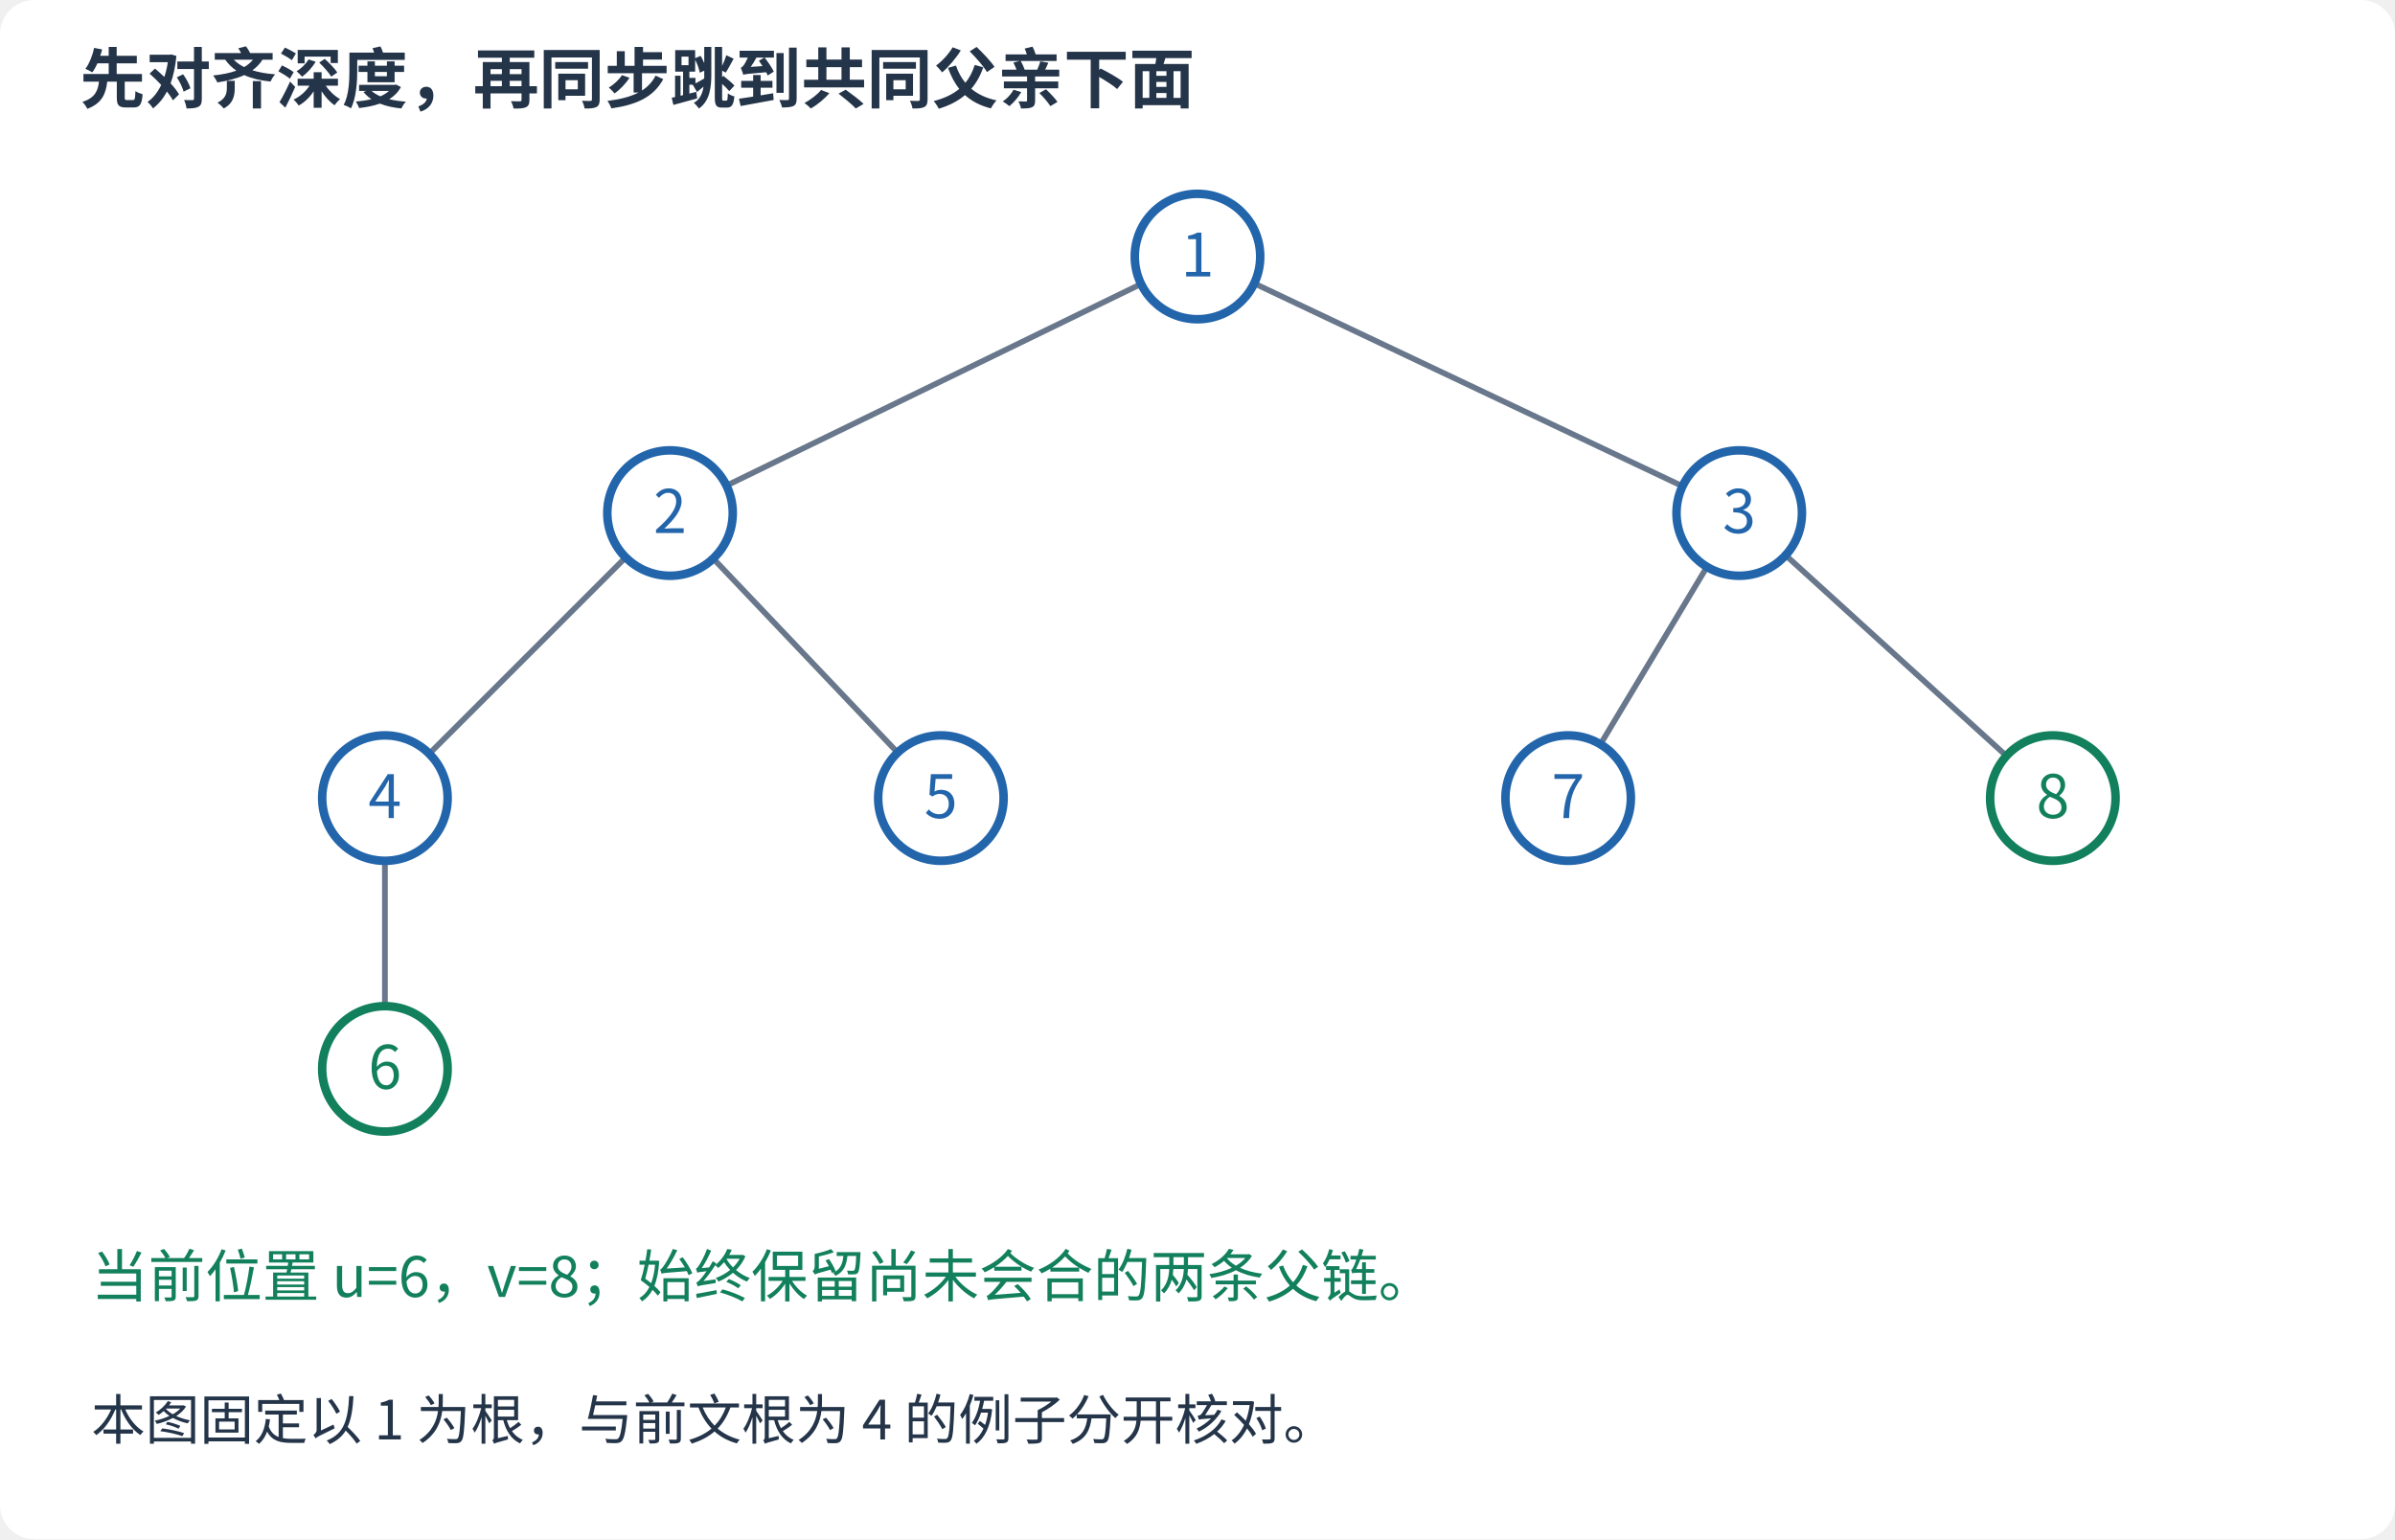
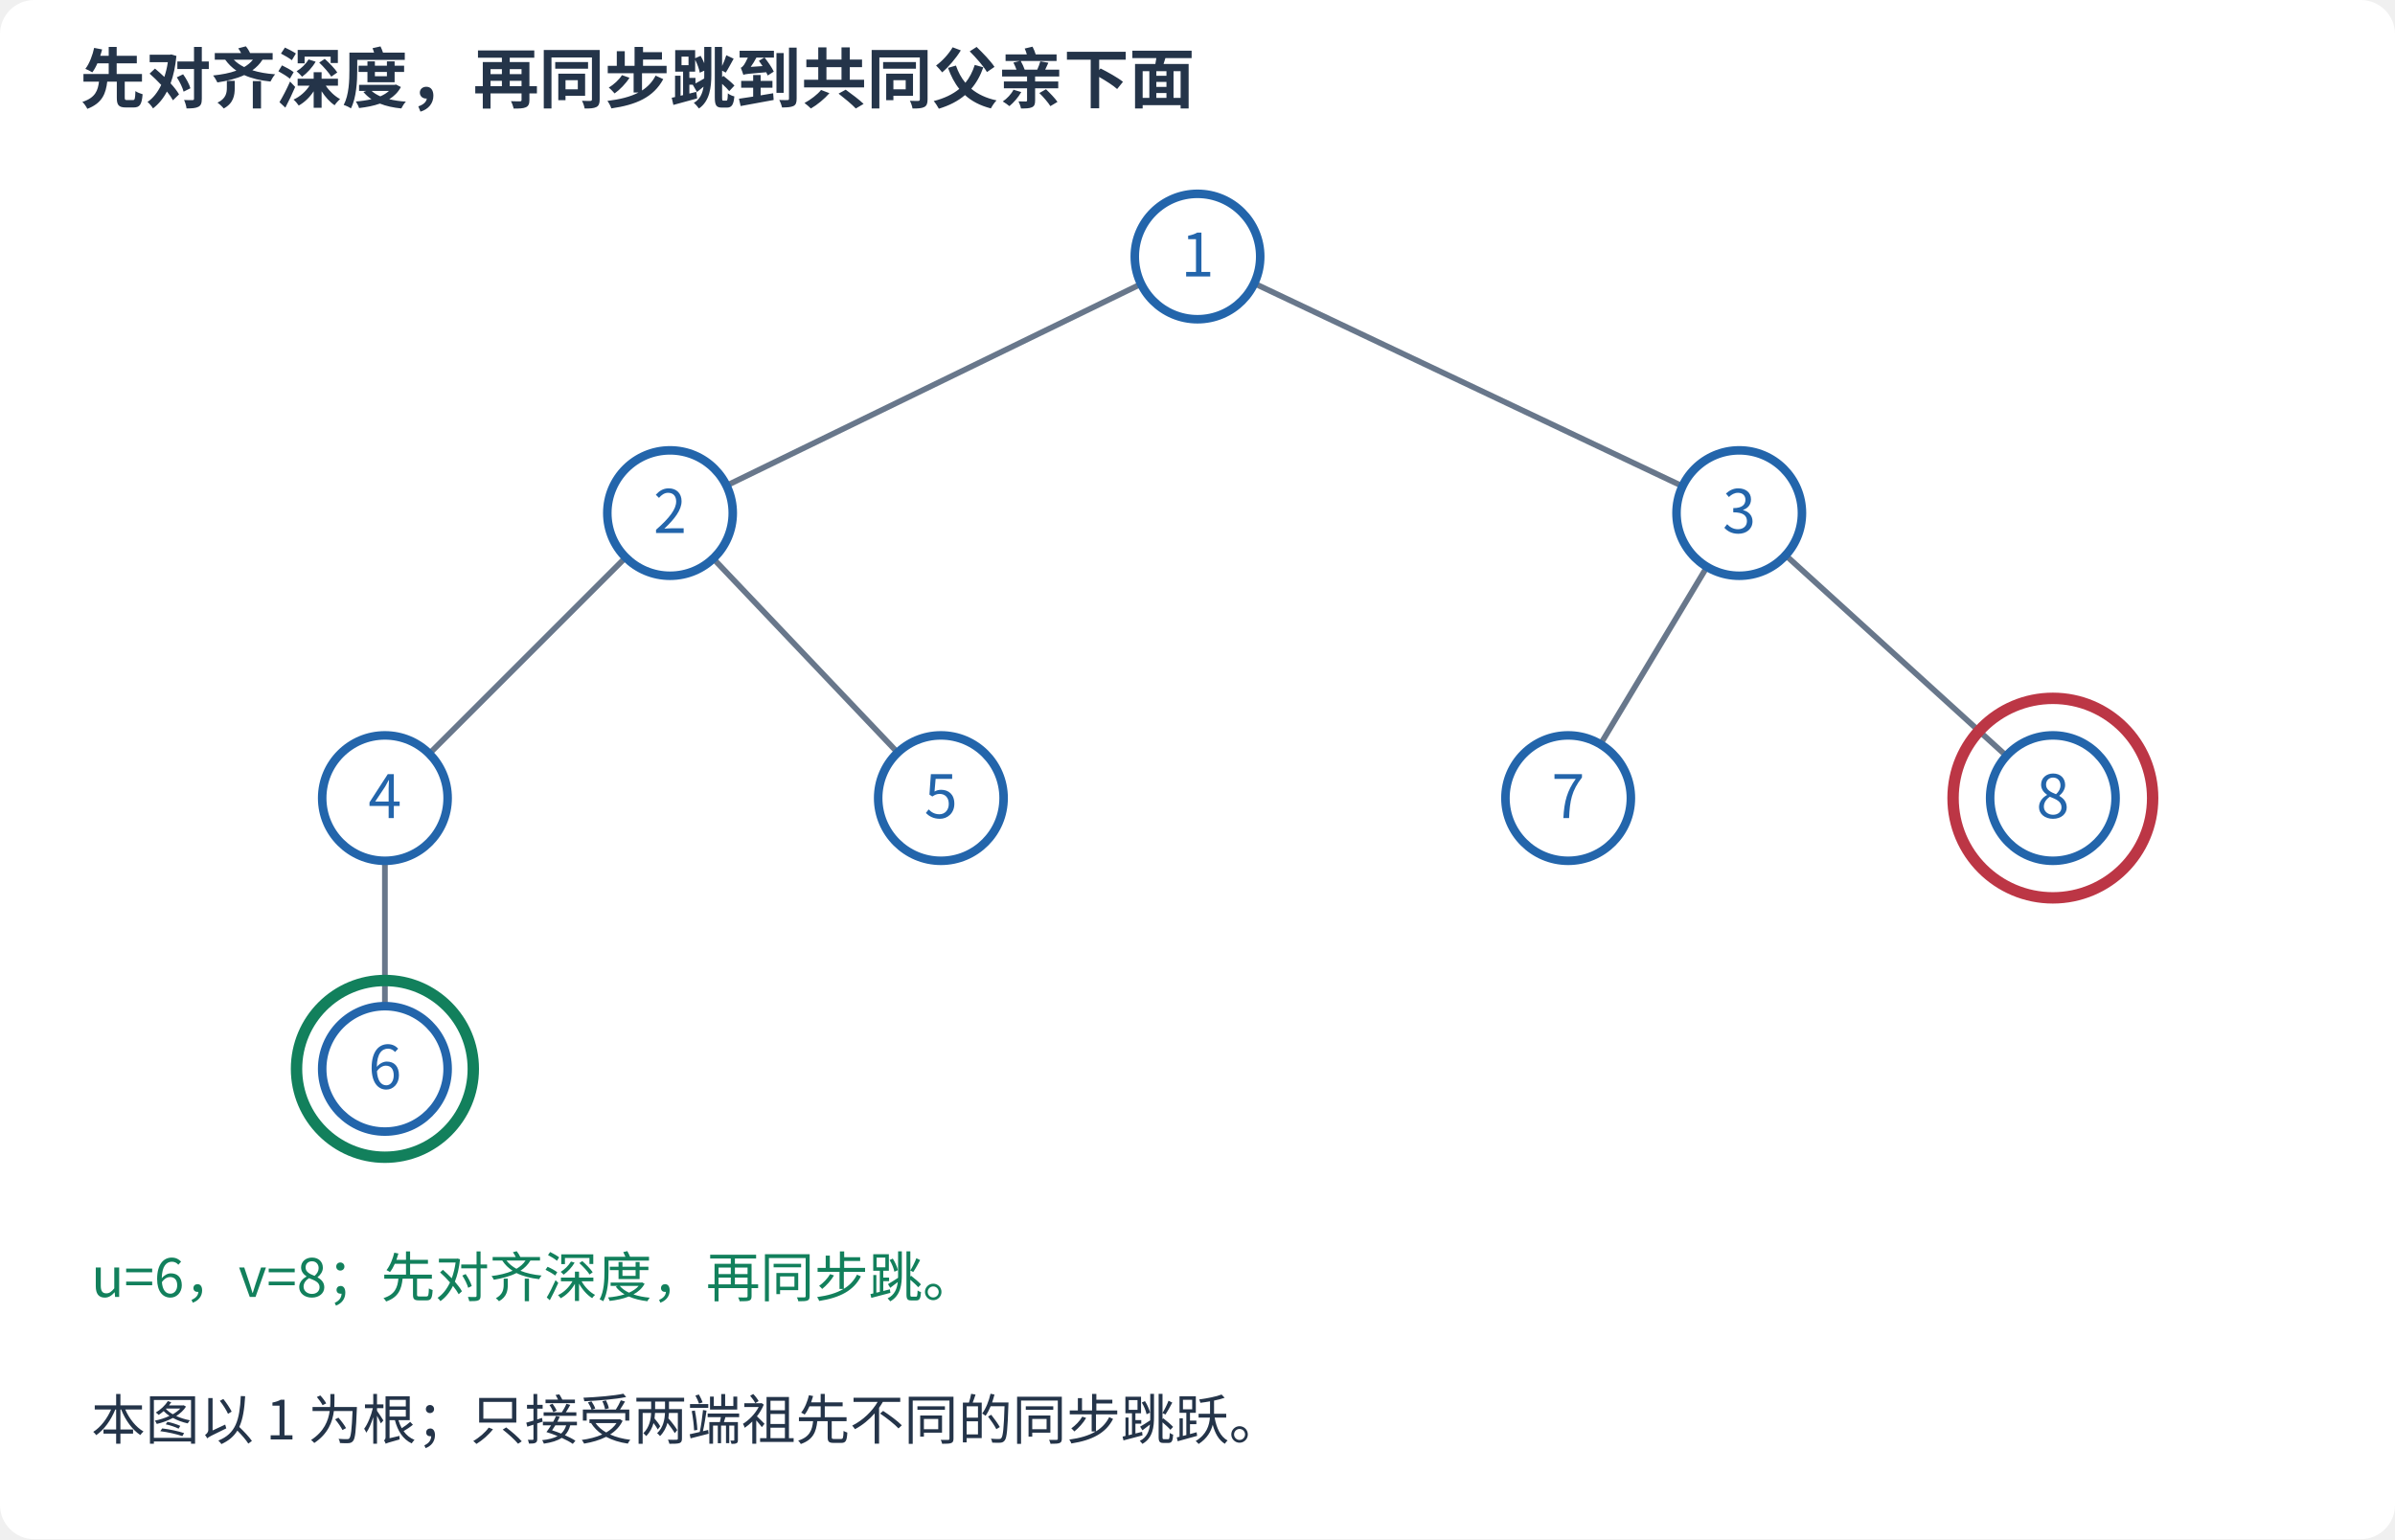
<svg xmlns="http://www.w3.org/2000/svg" width="840" height="540" viewBox="0 0 840 540" role="img">
-   <style>@media(prefers-reduced-motion:reduce){.motion-state{opacity:0!important}.state-0{opacity:1!important}}</style>
-   <g class="motion-state state-0" opacity="1">
-     <animate attributeName="opacity" values="1;0;0;0;0;1" keyTimes="0;0.2;0.4;0.6;0.8;1" dur="10.5s" calcMode="discrete" repeatCount="indefinite" />
-     <rect width="100%" height="100%" rx="12" fill="#fff" />
-     <g font-family="Microsoft YaHei, Noto Sans CJK SC, sans-serif" fill="#243449">
-       <text x="28" y="36" fill="#243449" font-size="23" text-anchor="start" font-weight="bold">先对齐深度，再同步跳到共同父亲下面</text>
-       <line x1="399.318" y1="100.062" x2="255.682" y2="169.938" stroke="#68778b" stroke-width="2" />
-       <line x1="440.786" y1="99.846" x2="589.214" y2="170.154" stroke="#68778b" stroke-width="2" />
-       <line x1="218.737" y1="196.263" x2="151.263" y2="263.737" stroke="#68778b" stroke-width="2" />
-       <line x1="250.841" y1="196.675" x2="314.159" y2="263.325" stroke="#68778b" stroke-width="2" />
-       <line x1="135.0" y1="303.0" x2="135.0" y2="352.0" stroke="#68778b" stroke-width="2" />
-       <line x1="598.167" y1="199.722" x2="561.833" y2="260.278" stroke="#68778b" stroke-width="2" />
-       <line x1="627.019" y1="195.471" x2="702.981" y2="264.529" stroke="#68778b" stroke-width="2" />
-       <circle cx="420" cy="90" r="22" fill="#fff" stroke="#2365ab" stroke-width="3" />
-       <text x="420" y="97" fill="#2365ab" font-size="21" text-anchor="middle" font-weight="normal">1</text>
-       <circle cx="235" cy="180" r="22" fill="#fff" stroke="#2365ab" stroke-width="3" />
-       <text x="235" y="187" fill="#2365ab" font-size="21" text-anchor="middle" font-weight="normal">2</text>
-       <circle cx="610" cy="180" r="22" fill="#fff" stroke="#2365ab" stroke-width="3" />
-       <text x="610" y="187" fill="#2365ab" font-size="21" text-anchor="middle" font-weight="normal">3</text>
-       <circle cx="135" cy="280" r="22" fill="#fff" stroke="#2365ab" stroke-width="3" />
-       <text x="135" y="287" fill="#2365ab" font-size="21" text-anchor="middle" font-weight="normal">4</text>
-       <circle cx="330" cy="280" r="22" fill="#fff" stroke="#2365ab" stroke-width="3" />
-       <text x="330" y="287" fill="#2365ab" font-size="21" text-anchor="middle" font-weight="normal">5</text>
-       <circle cx="135" cy="375" r="22" fill="#fff" stroke="#12805c" stroke-width="3" />
-       <text x="135" y="382" fill="#12805c" font-size="21" text-anchor="middle" font-weight="normal">6</text>
-       <circle cx="550" cy="280" r="22" fill="#fff" stroke="#2365ab" stroke-width="3" />
-       <text x="550" y="287" fill="#2365ab" font-size="21" text-anchor="middle" font-weight="normal">7</text>
-       <circle cx="720" cy="280" r="22" fill="#fff" stroke="#12805c" stroke-width="3" />
-       <text x="720" y="287" fill="#12805c" font-size="21" text-anchor="middle" font-weight="normal">8</text>
-       <text x="32" y="455" fill="#12805c" font-size="20" text-anchor="start" font-weight="normal">当前位置 u=6，v=8；始终保留尚未会合的两条父链。</text>
-       <text x="32" y="505" fill="#243449" font-size="19" text-anchor="start" font-weight="normal">本图固定以 1 为根，与前文根为 4 的例子分开核对。</text>
+   <style>.scene-still{display:none}@media(prefers-reduced-motion:reduce){.scene-animated{display:none}.scene-still{display:inline}}</style>
+   <rect width="100%" height="100%" rx="12" fill="#fff" />
+   <g font-family="Microsoft YaHei, Noto Sans CJK SC, sans-serif" fill="#243449">
+     <text x="28" y="36" fill="#243449" font-size="23" text-anchor="start" font-weight="bold">先对齐深度，再同步跳到共同父亲下面</text>
+     <line x1="399.318" y1="100.062" x2="255.682" y2="169.938" stroke="#68778b" stroke-width="2" />
+     <line x1="440.786" y1="99.846" x2="589.214" y2="170.154" stroke="#68778b" stroke-width="2" />
+     <line x1="218.737" y1="196.263" x2="151.263" y2="263.737" stroke="#68778b" stroke-width="2" />
+     <line x1="250.841" y1="196.675" x2="314.159" y2="263.325" stroke="#68778b" stroke-width="2" />
+     <line x1="135.0" y1="303.0" x2="135.0" y2="352.0" stroke="#68778b" stroke-width="2" />
+     <line x1="598.167" y1="199.722" x2="561.833" y2="260.278" stroke="#68778b" stroke-width="2" />
+     <line x1="627.019" y1="195.471" x2="702.981" y2="264.529" stroke="#68778b" stroke-width="2" />
+     <circle cx="420" cy="90" r="22" fill="#fff" stroke="#2365ab" stroke-width="3" />
+     <text x="420" y="97" fill="#2365ab" font-size="21" text-anchor="middle" font-weight="normal">1</text>
+     <circle cx="235" cy="180" r="22" fill="#fff" stroke="#2365ab" stroke-width="3" />
+     <text x="235" y="187" fill="#2365ab" font-size="21" text-anchor="middle" font-weight="normal">2</text>
+     <circle cx="610" cy="180" r="22" fill="#fff" stroke="#2365ab" stroke-width="3" />
+     <text x="610" y="187" fill="#2365ab" font-size="21" text-anchor="middle" font-weight="normal">3</text>
+     <circle cx="135" cy="280" r="22" fill="#fff" stroke="#2365ab" stroke-width="3" />
+     <text x="135" y="287" fill="#2365ab" font-size="21" text-anchor="middle" font-weight="normal">4</text>
+     <circle cx="330" cy="280" r="22" fill="#fff" stroke="#2365ab" stroke-width="3" />
+     <text x="330" y="287" fill="#2365ab" font-size="21" text-anchor="middle" font-weight="normal">5</text>
+     <circle cx="135" cy="375" r="22" fill="#fff" stroke="#2365ab" stroke-width="3" />
+     <text x="135" y="382" fill="#2365ab" font-size="21" text-anchor="middle" font-weight="normal">6</text>
+     <circle cx="550" cy="280" r="22" fill="#fff" stroke="#2365ab" stroke-width="3" />
+     <text x="550" y="287" fill="#2365ab" font-size="21" text-anchor="middle" font-weight="normal">7</text>
+     <circle cx="720" cy="280" r="22" fill="#fff" stroke="#2365ab" stroke-width="3" />
+     <text x="720" y="287" fill="#2365ab" font-size="21" text-anchor="middle" font-weight="normal">8</text>
+     <text x="32" y="505" fill="#243449" font-size="19" text-anchor="start" font-weight="normal">本图以 1 为根；只接受两端祖先不同的同步跳跃。</text>
+   </g>
+   <g class="scene-animated" font-family="Microsoft YaHei,Noto Sans CJK SC,sans-serif">
+     <g transform="translate(135 375)" opacity="1">
+       <animateTransform attributeName="transform" type="translate" values="135 375;135 375;135.0 327.5;135 280;135 280;135.0 280.0;135 280;135 280;185.0 230.0;235 180;235 180;235.0 180.0;235 180;235 180" keyTimes="0;0.07;0.135;0.2;0.27;0.335;0.4;0.47;0.535;0.6;0.67;0.735;0.8;1" dur="10.5s" repeatCount="indefinite" />
+       <circle stroke="#12805c" stroke-width="4" cx="0" cy="0" r="31" fill="none">
+         <animate attributeName="r" values="31;31;31.0;31;31;31.0;31;31;31.0;31;31;31.0;31;31" keyTimes="0;0.07;0.135;0.2;0.27;0.335;0.4;0.47;0.535;0.6;0.67;0.735;0.8;1" dur="10.5s" repeatCount="indefinite" calcMode="linear" />
+       </circle>
+     </g>
+     <g transform="translate(720 280)" opacity="1">
+       <animateTransform attributeName="transform" type="translate" values="720 280;720 280;720.0 280.0;720 280;720 280;720.0 280.0;720 280;720 280;665.0 230.0;610 180;610 180;610.0 180.0;610 180;610 180" keyTimes="0;0.07;0.135;0.2;0.27;0.335;0.4;0.47;0.535;0.6;0.67;0.735;0.8;1" dur="10.5s" repeatCount="indefinite" />
+       <circle stroke="#bc3645" stroke-width="4" cx="0" cy="0" r="35" fill="none">
+         <animate attributeName="r" values="35;35;35.0;35;35;35.0;35;35;35.0;35;35;35.0;35;35" keyTimes="0;0.07;0.135;0.2;0.27;0.335;0.4;0.47;0.535;0.6;0.67;0.735;0.8;1" dur="10.5s" repeatCount="indefinite" calcMode="linear" />
+       </circle>
+     </g>
+     <g transform="translate(32 455)" opacity="1">
+       <animateTransform attributeName="transform" type="translate" values="32 455;32 455;32.0 455.0;32 455;32 455;32.0 455.0;32 455;32 455;32.0 455.0;32 455;32 455;32.0 455.0;32 455;32 455" keyTimes="0;0.07;0.135;0.2;0.27;0.335;0.4;0.47;0.535;0.6;0.67;0.735;0.8;1" dur="10.5s" repeatCount="indefinite" />
+       <text x="0" y="0" text-anchor="start" font-size="19" fill="#12805c" opacity="1">u=6，v=8；先对齐深度，再同步跳。<animate attributeName="opacity" values="1;1;1;0;0;0;0;0;0;0;0;0;0;0" keyTimes="0;0.07;0.135;0.2;0.27;0.335;0.4;0.47;0.535;0.6;0.67;0.735;0.8;1" dur="10.5s" repeatCount="indefinite" calcMode="discrete" />
+       </text>
+       <text x="0" y="0" text-anchor="start" font-size="19" fill="#12805c" opacity="0">u=4，v=8；先对齐深度，再同步跳。<animate attributeName="opacity" values="0;0;0;1;1;1;1;1;1;0;0;0;0;0" keyTimes="0;0.07;0.135;0.2;0.27;0.335;0.4;0.47;0.535;0.6;0.67;0.735;0.8;1" dur="10.5s" repeatCount="indefinite" calcMode="discrete" />
+       </text>
+       <text x="0" y="0" text-anchor="start" font-size="19" fill="#12805c" opacity="0">u=2，v=3；先对齐深度，再同步跳。<animate attributeName="opacity" values="0;0;0;0;0;0;0;0;0;1;1;1;0;0" keyTimes="0;0.07;0.135;0.2;0.27;0.335;0.4;0.47;0.535;0.6;0.67;0.735;0.8;1" dur="10.5s" repeatCount="indefinite" calcMode="discrete" />
+       </text>
+       <text x="0" y="0" text-anchor="start" font-size="19" fill="#12805c" opacity="0">u=2，v=3；返回共同父亲 1。<animate attributeName="opacity" values="0;0;0;0;0;0;0;0;0;0;0;0;1;1" keyTimes="0;0.07;0.135;0.2;0.27;0.335;0.4;0.47;0.535;0.6;0.67;0.735;0.8;1" dur="10.5s" repeatCount="indefinite" calcMode="discrete" />
+       </text>
    </g>
  </g>
-   <g class="motion-state state-1" opacity="0">
-     <animate attributeName="opacity" values="0;1;0;0;0;0" keyTimes="0;0.2;0.4;0.6;0.8;1" dur="10.5s" calcMode="discrete" repeatCount="indefinite" />
-     <rect width="100%" height="100%" rx="12" fill="#fff" />
-     <g font-family="Microsoft YaHei, Noto Sans CJK SC, sans-serif" fill="#243449">
-       <text x="28" y="36" fill="#243449" font-size="23" text-anchor="start" font-weight="bold">先对齐深度，再同步跳到共同父亲下面</text>
-       <line x1="399.318" y1="100.062" x2="255.682" y2="169.938" stroke="#68778b" stroke-width="2" />
-       <line x1="440.786" y1="99.846" x2="589.214" y2="170.154" stroke="#68778b" stroke-width="2" />
-       <line x1="218.737" y1="196.263" x2="151.263" y2="263.737" stroke="#68778b" stroke-width="2" />
-       <line x1="250.841" y1="196.675" x2="314.159" y2="263.325" stroke="#68778b" stroke-width="2" />
-       <line x1="135.0" y1="303.0" x2="135.0" y2="352.0" stroke="#68778b" stroke-width="2" />
-       <line x1="598.167" y1="199.722" x2="561.833" y2="260.278" stroke="#68778b" stroke-width="2" />
-       <line x1="627.019" y1="195.471" x2="702.981" y2="264.529" stroke="#68778b" stroke-width="2" />
-       <circle cx="420" cy="90" r="22" fill="#fff" stroke="#2365ab" stroke-width="3" />
-       <text x="420" y="97" fill="#2365ab" font-size="21" text-anchor="middle" font-weight="normal">1</text>
-       <circle cx="235" cy="180" r="22" fill="#fff" stroke="#2365ab" stroke-width="3" />
-       <text x="235" y="187" fill="#2365ab" font-size="21" text-anchor="middle" font-weight="normal">2</text>
-       <circle cx="610" cy="180" r="22" fill="#fff" stroke="#2365ab" stroke-width="3" />
-       <text x="610" y="187" fill="#2365ab" font-size="21" text-anchor="middle" font-weight="normal">3</text>
-       <circle cx="135" cy="280" r="22" fill="#fff" stroke="#12805c" stroke-width="3" />
-       <text x="135" y="287" fill="#12805c" font-size="21" text-anchor="middle" font-weight="normal">4</text>
-       <circle cx="330" cy="280" r="22" fill="#fff" stroke="#2365ab" stroke-width="3" />
-       <text x="330" y="287" fill="#2365ab" font-size="21" text-anchor="middle" font-weight="normal">5</text>
-       <circle cx="135" cy="375" r="22" fill="#fff" stroke="#2365ab" stroke-width="3" />
-       <text x="135" y="382" fill="#2365ab" font-size="21" text-anchor="middle" font-weight="normal">6</text>
-       <circle cx="550" cy="280" r="22" fill="#fff" stroke="#2365ab" stroke-width="3" />
-       <text x="550" y="287" fill="#2365ab" font-size="21" text-anchor="middle" font-weight="normal">7</text>
-       <circle cx="720" cy="280" r="22" fill="#fff" stroke="#12805c" stroke-width="3" />
-       <text x="720" y="287" fill="#12805c" font-size="21" text-anchor="middle" font-weight="normal">8</text>
-       <text x="32" y="455" fill="#12805c" font-size="20" text-anchor="start" font-weight="normal">当前位置 u=4，v=8；始终保留尚未会合的两条父链。</text>
-       <text x="32" y="505" fill="#243449" font-size="19" text-anchor="start" font-weight="normal">本图固定以 1 为根，与前文根为 4 的例子分开核对。</text>
+   <g class="scene-still" font-family="Microsoft YaHei,Noto Sans CJK SC,sans-serif">
+     <g opacity="1">
+       <circle cx="135" cy="375" r="31" fill="none" stroke="#12805c" stroke-width="4" />
    </g>
-   </g>
-   <g class="motion-state state-2" opacity="0">
-     <animate attributeName="opacity" values="0;0;1;0;0;0" keyTimes="0;0.2;0.4;0.6;0.8;1" dur="10.5s" calcMode="discrete" repeatCount="indefinite" />
-     <rect width="100%" height="100%" rx="12" fill="#fff" />
-     <g font-family="Microsoft YaHei, Noto Sans CJK SC, sans-serif" fill="#243449">
-       <text x="28" y="36" fill="#243449" font-size="23" text-anchor="start" font-weight="bold">先对齐深度，再同步跳到共同父亲下面</text>
-       <line x1="399.318" y1="100.062" x2="255.682" y2="169.938" stroke="#68778b" stroke-width="2" />
-       <line x1="440.786" y1="99.846" x2="589.214" y2="170.154" stroke="#68778b" stroke-width="2" />
-       <line x1="218.737" y1="196.263" x2="151.263" y2="263.737" stroke="#68778b" stroke-width="2" />
-       <line x1="250.841" y1="196.675" x2="314.159" y2="263.325" stroke="#68778b" stroke-width="2" />
-       <line x1="135.0" y1="303.0" x2="135.0" y2="352.0" stroke="#68778b" stroke-width="2" />
-       <line x1="598.167" y1="199.722" x2="561.833" y2="260.278" stroke="#68778b" stroke-width="2" />
-       <line x1="627.019" y1="195.471" x2="702.981" y2="264.529" stroke="#68778b" stroke-width="2" />
-       <circle cx="420" cy="90" r="22" fill="#fff" stroke="#2365ab" stroke-width="3" />
-       <text x="420" y="97" fill="#2365ab" font-size="21" text-anchor="middle" font-weight="normal">1</text>
-       <circle cx="235" cy="180" r="22" fill="#fff" stroke="#2365ab" stroke-width="3" />
-       <text x="235" y="187" fill="#2365ab" font-size="21" text-anchor="middle" font-weight="normal">2</text>
-       <circle cx="610" cy="180" r="22" fill="#fff" stroke="#2365ab" stroke-width="3" />
-       <text x="610" y="187" fill="#2365ab" font-size="21" text-anchor="middle" font-weight="normal">3</text>
-       <circle cx="135" cy="280" r="22" fill="#fff" stroke="#12805c" stroke-width="3" />
-       <text x="135" y="287" fill="#12805c" font-size="21" text-anchor="middle" font-weight="normal">4</text>
-       <circle cx="330" cy="280" r="22" fill="#fff" stroke="#2365ab" stroke-width="3" />
-       <text x="330" y="287" fill="#2365ab" font-size="21" text-anchor="middle" font-weight="normal">5</text>
-       <circle cx="135" cy="375" r="22" fill="#fff" stroke="#2365ab" stroke-width="3" />
-       <text x="135" y="382" fill="#2365ab" font-size="21" text-anchor="middle" font-weight="normal">6</text>
-       <circle cx="550" cy="280" r="22" fill="#fff" stroke="#2365ab" stroke-width="3" />
-       <text x="550" y="287" fill="#2365ab" font-size="21" text-anchor="middle" font-weight="normal">7</text>
-       <circle cx="720" cy="280" r="22" fill="#fff" stroke="#12805c" stroke-width="3" />
-       <text x="720" y="287" fill="#12805c" font-size="21" text-anchor="middle" font-weight="normal">8</text>
-       <text x="32" y="455" fill="#12805c" font-size="20" text-anchor="start" font-weight="normal">当前位置 u=4，v=8；始终保留尚未会合的两条父链。</text>
-       <text x="32" y="505" fill="#243449" font-size="19" text-anchor="start" font-weight="normal">本图固定以 1 为根，与前文根为 4 的例子分开核对。</text>
-       <line x1="135" y1="280" x2="420" y2="90" stroke="#bc3645" stroke-width="3" stroke-dasharray="7 5" />
-       <line x1="720" y1="280" x2="420" y2="90" stroke="#bc3645" stroke-width="3" stroke-dasharray="7 5" />
+     <g opacity="1">
+       <circle cx="720" cy="280" r="35" fill="none" stroke="#bc3645" stroke-width="4" />
    </g>
-   </g>
-   <g class="motion-state state-3" opacity="0">
-     <animate attributeName="opacity" values="0;0;0;1;0;0" keyTimes="0;0.2;0.4;0.6;0.8;1" dur="10.5s" calcMode="discrete" repeatCount="indefinite" />
-     <rect width="100%" height="100%" rx="12" fill="#fff" />
-     <g font-family="Microsoft YaHei, Noto Sans CJK SC, sans-serif" fill="#243449">
-       <text x="28" y="36" fill="#243449" font-size="23" text-anchor="start" font-weight="bold">先对齐深度，再同步跳到共同父亲下面</text>
-       <line x1="399.318" y1="100.062" x2="255.682" y2="169.938" stroke="#68778b" stroke-width="2" />
-       <line x1="440.786" y1="99.846" x2="589.214" y2="170.154" stroke="#68778b" stroke-width="2" />
-       <line x1="218.737" y1="196.263" x2="151.263" y2="263.737" stroke="#68778b" stroke-width="2" />
-       <line x1="250.841" y1="196.675" x2="314.159" y2="263.325" stroke="#68778b" stroke-width="2" />
-       <line x1="135.0" y1="303.0" x2="135.0" y2="352.0" stroke="#68778b" stroke-width="2" />
-       <line x1="598.167" y1="199.722" x2="561.833" y2="260.278" stroke="#68778b" stroke-width="2" />
-       <line x1="627.019" y1="195.471" x2="702.981" y2="264.529" stroke="#68778b" stroke-width="2" />
-       <circle cx="420" cy="90" r="22" fill="#fff" stroke="#2365ab" stroke-width="3" />
-       <text x="420" y="97" fill="#2365ab" font-size="21" text-anchor="middle" font-weight="normal">1</text>
-       <circle cx="235" cy="180" r="22" fill="#fff" stroke="#12805c" stroke-width="3" />
-       <text x="235" y="187" fill="#12805c" font-size="21" text-anchor="middle" font-weight="normal">2</text>
-       <circle cx="610" cy="180" r="22" fill="#fff" stroke="#12805c" stroke-width="3" />
-       <text x="610" y="187" fill="#12805c" font-size="21" text-anchor="middle" font-weight="normal">3</text>
-       <circle cx="135" cy="280" r="22" fill="#fff" stroke="#2365ab" stroke-width="3" />
-       <text x="135" y="287" fill="#2365ab" font-size="21" text-anchor="middle" font-weight="normal">4</text>
-       <circle cx="330" cy="280" r="22" fill="#fff" stroke="#2365ab" stroke-width="3" />
-       <text x="330" y="287" fill="#2365ab" font-size="21" text-anchor="middle" font-weight="normal">5</text>
-       <circle cx="135" cy="375" r="22" fill="#fff" stroke="#2365ab" stroke-width="3" />
-       <text x="135" y="382" fill="#2365ab" font-size="21" text-anchor="middle" font-weight="normal">6</text>
-       <circle cx="550" cy="280" r="22" fill="#fff" stroke="#2365ab" stroke-width="3" />
-       <text x="550" y="287" fill="#2365ab" font-size="21" text-anchor="middle" font-weight="normal">7</text>
-       <circle cx="720" cy="280" r="22" fill="#fff" stroke="#2365ab" stroke-width="3" />
-       <text x="720" y="287" fill="#2365ab" font-size="21" text-anchor="middle" font-weight="normal">8</text>
-       <text x="32" y="455" fill="#12805c" font-size="20" text-anchor="start" font-weight="normal">当前位置 u=2，v=3；始终保留尚未会合的两条父链。</text>
-       <text x="32" y="505" fill="#243449" font-size="19" text-anchor="start" font-weight="normal">本图固定以 1 为根，与前文根为 4 的例子分开核对。</text>
-     </g>
-   </g>
-   <g class="motion-state state-4" opacity="0">
-     <animate attributeName="opacity" values="0;0;0;0;1;0" keyTimes="0;0.2;0.4;0.6;0.8;1" dur="10.5s" calcMode="discrete" repeatCount="indefinite" />
-     <rect width="100%" height="100%" rx="12" fill="#fff" />
-     <g font-family="Microsoft YaHei, Noto Sans CJK SC, sans-serif" fill="#243449">
-       <text x="28" y="36" fill="#243449" font-size="23" text-anchor="start" font-weight="bold">先对齐深度，再同步跳到共同父亲下面</text>
-       <line x1="399.318" y1="100.062" x2="255.682" y2="169.938" stroke="#68778b" stroke-width="2" />
-       <line x1="440.786" y1="99.846" x2="589.214" y2="170.154" stroke="#68778b" stroke-width="2" />
-       <line x1="218.737" y1="196.263" x2="151.263" y2="263.737" stroke="#68778b" stroke-width="2" />
-       <line x1="250.841" y1="196.675" x2="314.159" y2="263.325" stroke="#68778b" stroke-width="2" />
-       <line x1="135.0" y1="303.0" x2="135.0" y2="352.0" stroke="#68778b" stroke-width="2" />
-       <line x1="598.167" y1="199.722" x2="561.833" y2="260.278" stroke="#68778b" stroke-width="2" />
-       <line x1="627.019" y1="195.471" x2="702.981" y2="264.529" stroke="#68778b" stroke-width="2" />
-       <circle cx="420" cy="90" r="22" fill="#fff" stroke="#2365ab" stroke-width="3" />
-       <text x="420" y="97" fill="#2365ab" font-size="21" text-anchor="middle" font-weight="normal">1</text>
-       <circle cx="235" cy="180" r="22" fill="#fff" stroke="#12805c" stroke-width="3" />
-       <text x="235" y="187" fill="#12805c" font-size="21" text-anchor="middle" font-weight="normal">2</text>
-       <circle cx="610" cy="180" r="22" fill="#fff" stroke="#12805c" stroke-width="3" />
-       <text x="610" y="187" fill="#12805c" font-size="21" text-anchor="middle" font-weight="normal">3</text>
-       <circle cx="135" cy="280" r="22" fill="#fff" stroke="#2365ab" stroke-width="3" />
-       <text x="135" y="287" fill="#2365ab" font-size="21" text-anchor="middle" font-weight="normal">4</text>
-       <circle cx="330" cy="280" r="22" fill="#fff" stroke="#2365ab" stroke-width="3" />
-       <text x="330" y="287" fill="#2365ab" font-size="21" text-anchor="middle" font-weight="normal">5</text>
-       <circle cx="135" cy="375" r="22" fill="#fff" stroke="#2365ab" stroke-width="3" />
-       <text x="135" y="382" fill="#2365ab" font-size="21" text-anchor="middle" font-weight="normal">6</text>
-       <circle cx="550" cy="280" r="22" fill="#fff" stroke="#2365ab" stroke-width="3" />
-       <text x="550" y="287" fill="#2365ab" font-size="21" text-anchor="middle" font-weight="normal">7</text>
-       <circle cx="720" cy="280" r="22" fill="#fff" stroke="#2365ab" stroke-width="3" />
-       <text x="720" y="287" fill="#2365ab" font-size="21" text-anchor="middle" font-weight="normal">8</text>
-       <text x="32" y="455" fill="#12805c" font-size="20" text-anchor="start" font-weight="normal">当前位置 u=2，v=3；返回父亲 1。</text>
-       <text x="32" y="505" fill="#243449" font-size="19" text-anchor="start" font-weight="normal">本图固定以 1 为根，与前文根为 4 的例子分开核对。</text>
+     <g opacity="1">
+       <text x="32" y="455" text-anchor="start" font-size="19" fill="#12805c">u=6，v=8；先对齐深度，再同步跳。</text>
    </g>
  </g>
</svg>
